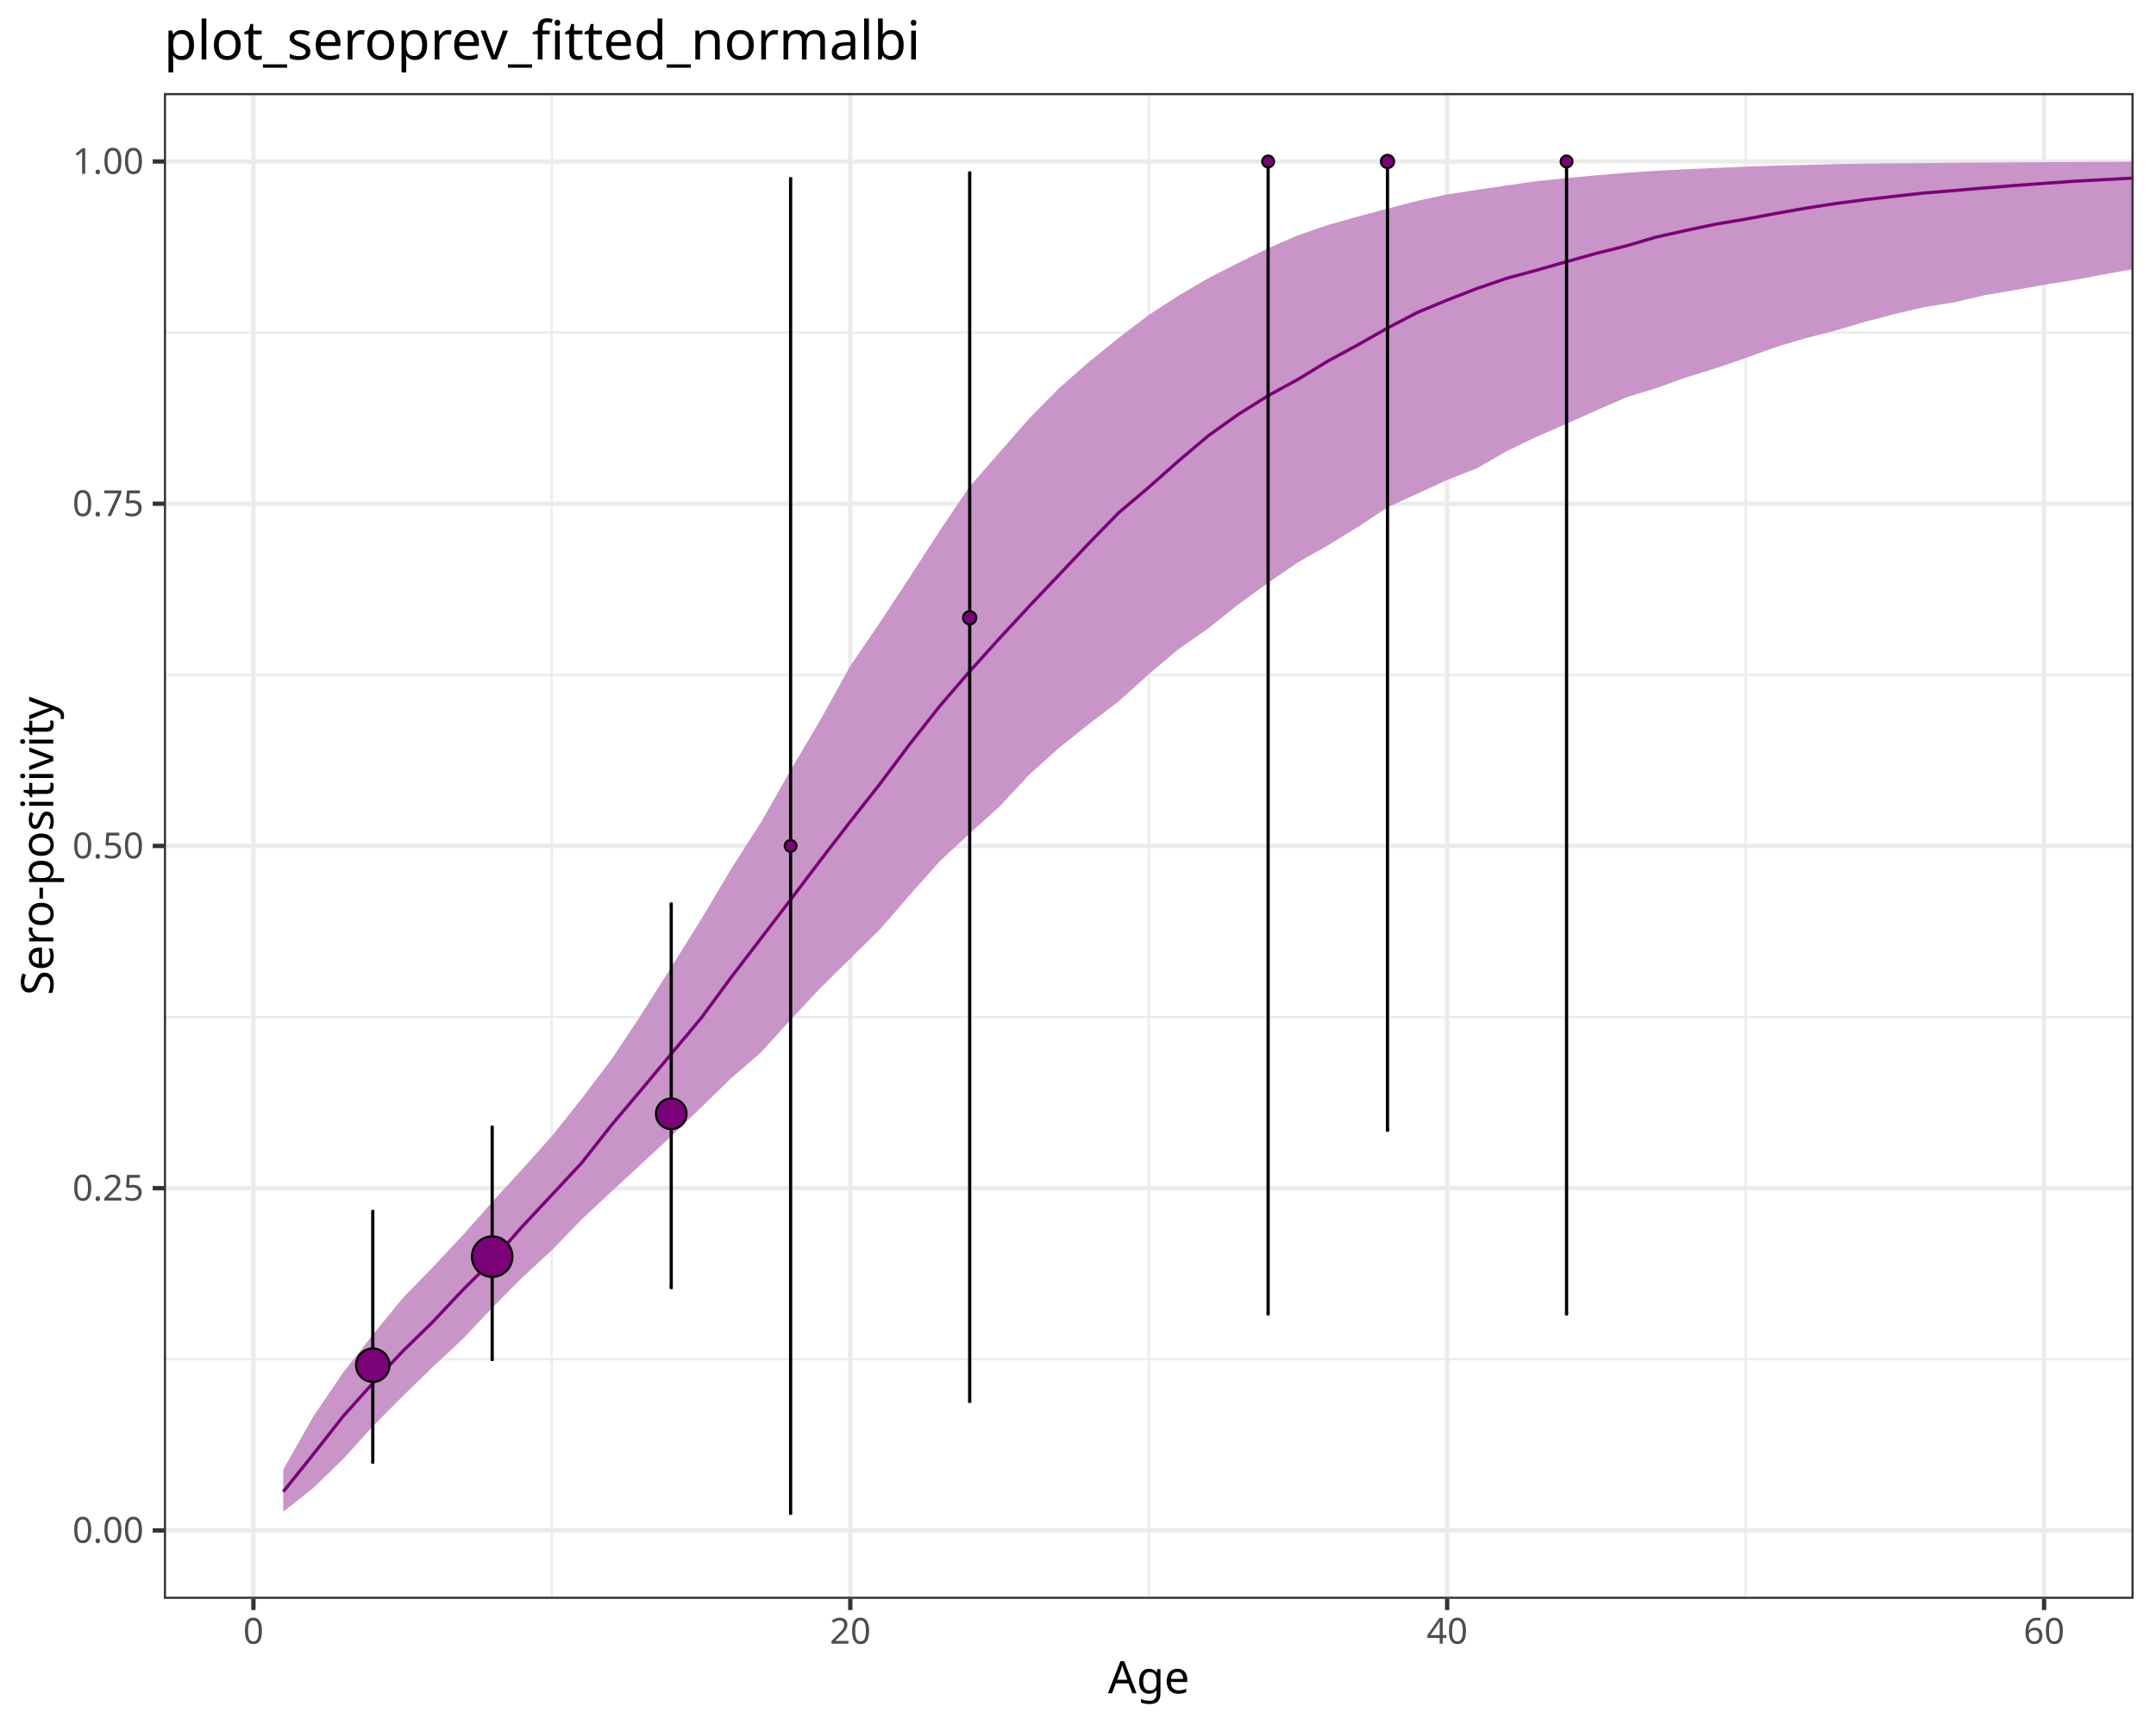
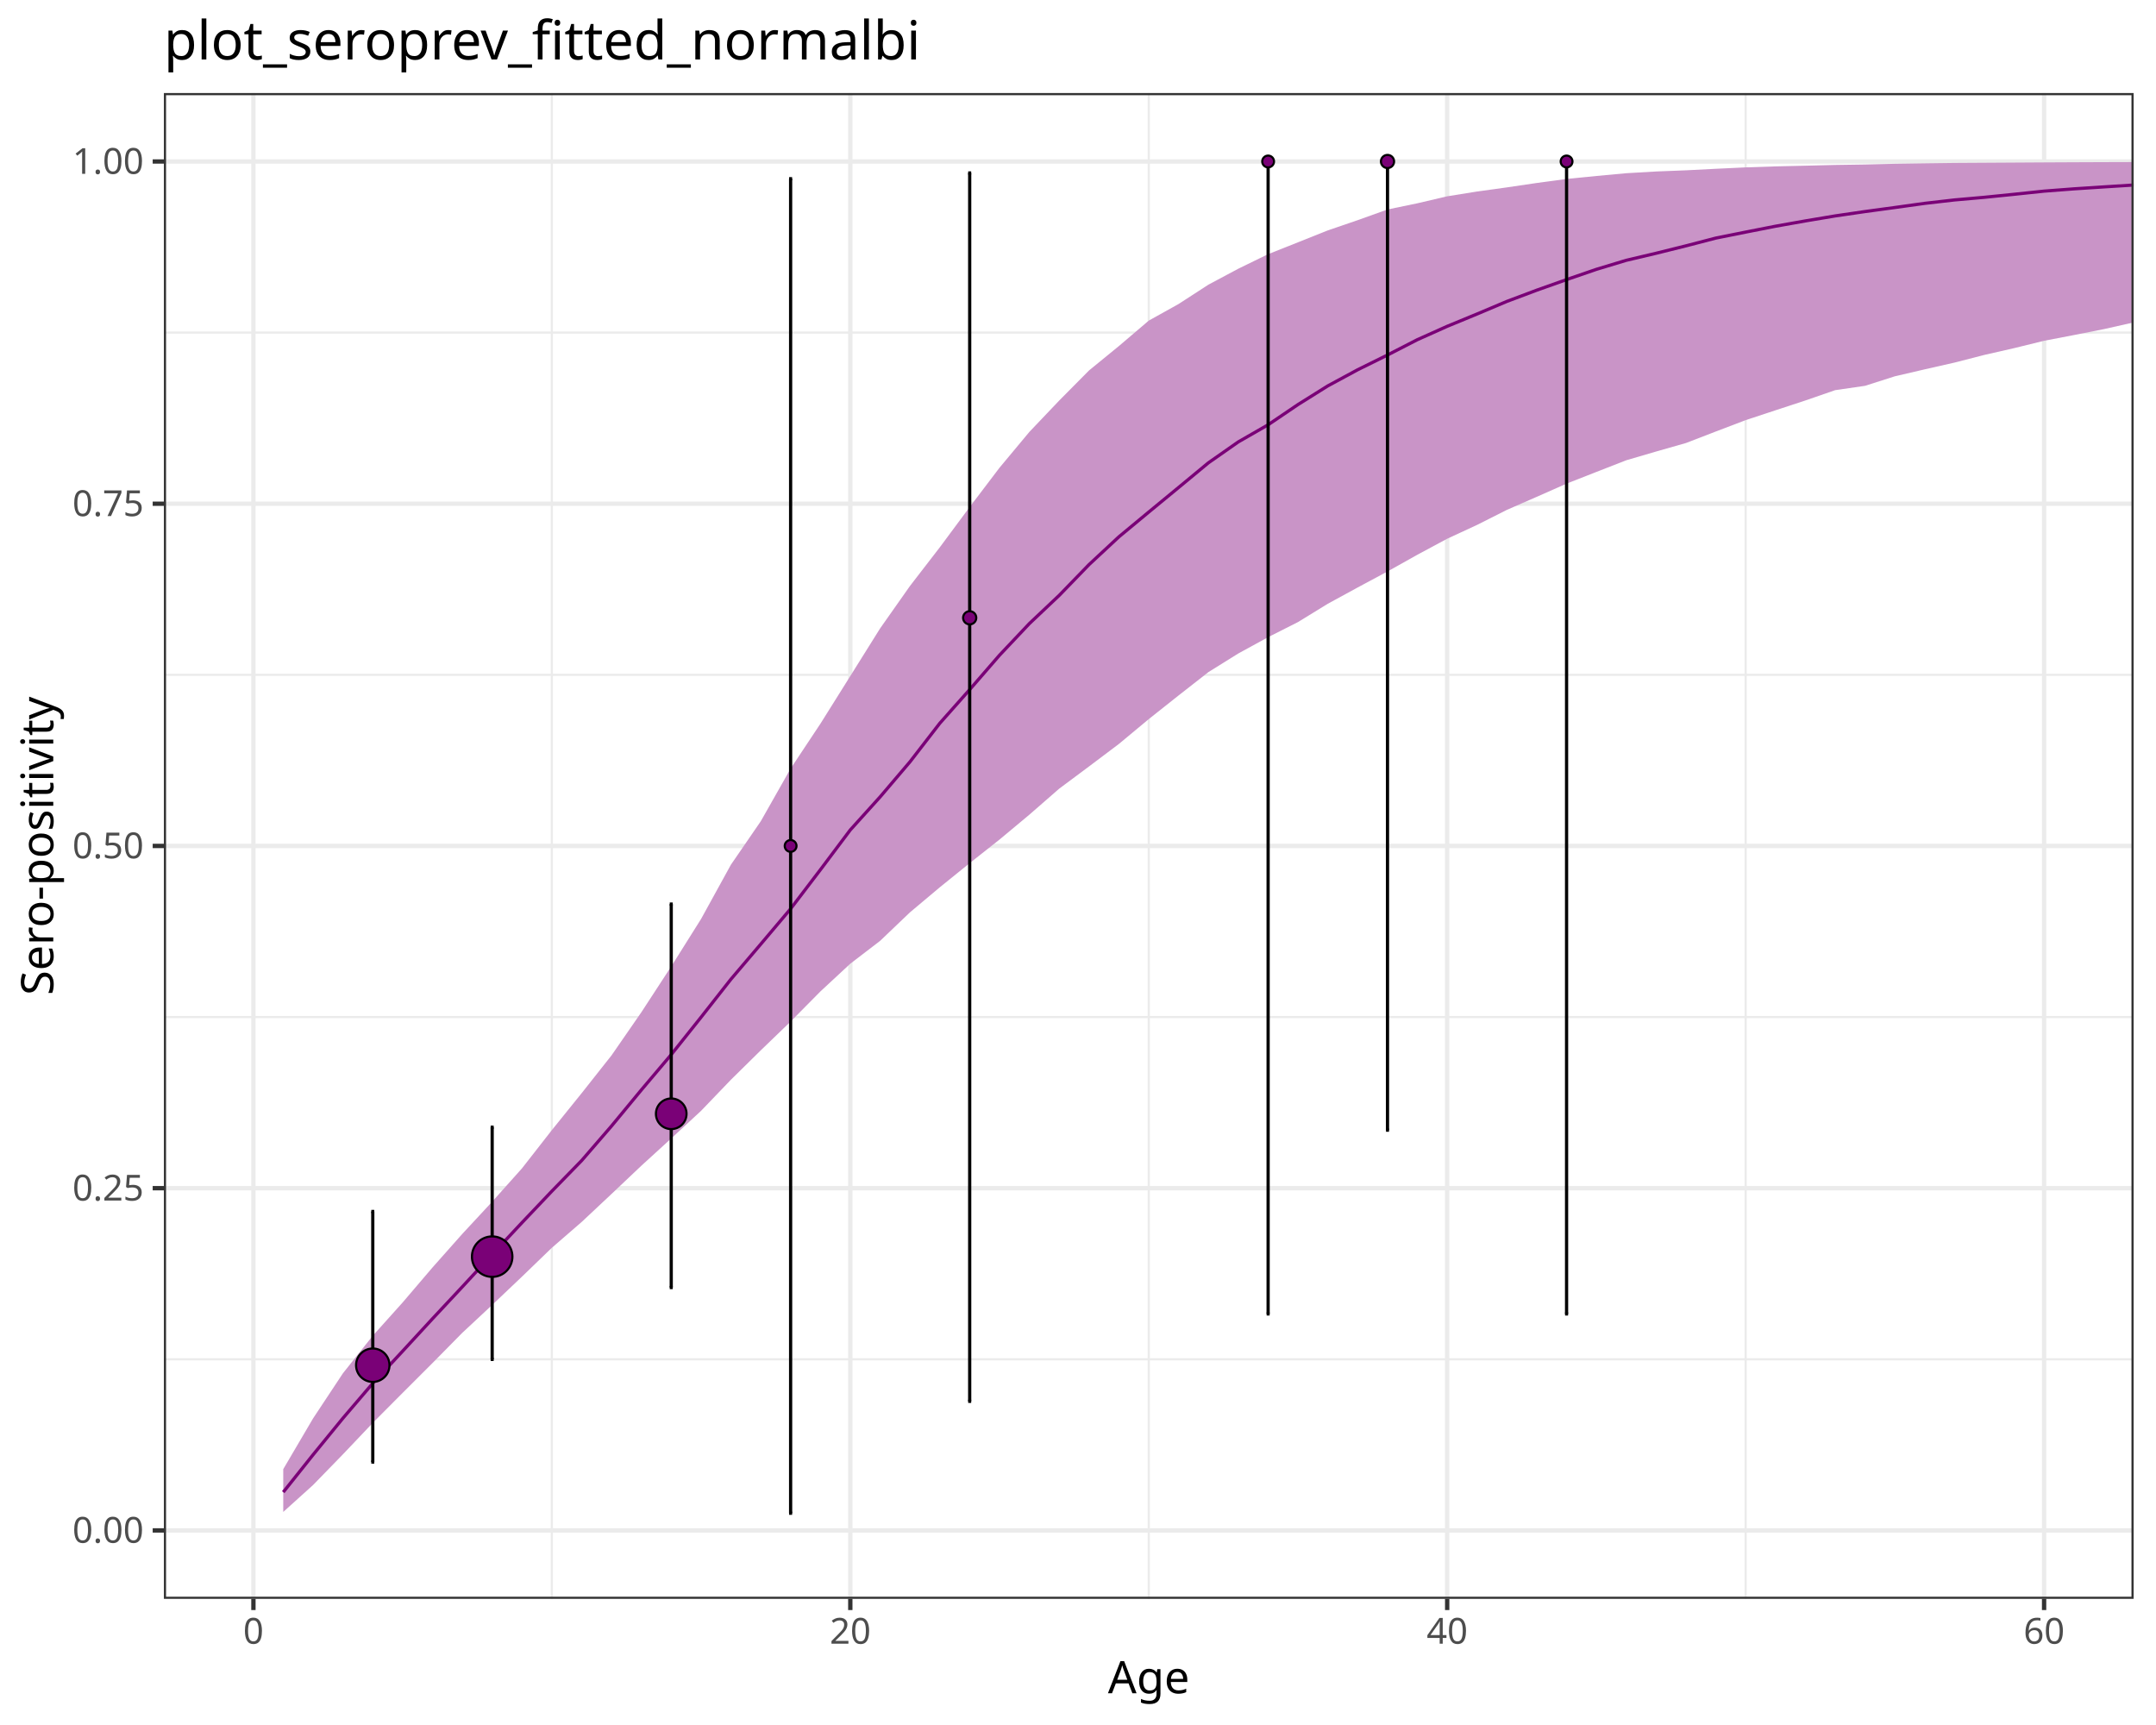
<svg xmlns="http://www.w3.org/2000/svg" class="svglite" data-engine-version="2.0" width="720.00pt" height="576.00pt" viewBox="0 0 720.00 576.00">
  <defs>
    <style type="text/css">
    .svglite line, .svglite polyline, .svglite polygon, .svglite path, .svglite rect, .svglite circle {
      fill: none;
      stroke: #000000;
      stroke-linecap: round;
      stroke-linejoin: round;
      stroke-miterlimit: 10.00;
    }
  </style>
  </defs>
  <rect width="100%" height="100%" style="stroke: none; fill: #FFFFFF;" />
  <defs>
    <clipPath id="cpMC4wMHw3MjAuMDB8MC4wMHw1NzYuMDA=">
      <rect x="0.00" y="0.00" width="720.00" height="576.00" />
    </clipPath>
  </defs>
  <g clip-path="url(#cpMC4wMHw3MjAuMDB8MC4wMHw1NzYuMDA=)">
    <rect x="0.00" y="0.00" width="720.00" height="576.00" style="stroke-width: 1.45; stroke: #FFFFFF; fill: #FFFFFF;" />
  </g>
  <defs>
    <clipPath id="cpNTQuNzN8NzEyLjUzfDMxLjA3fDUzMy44OA==">
      <rect x="54.73" y="31.07" width="657.80" height="502.81" />
    </clipPath>
  </defs>
  <g clip-path="url(#cpNTQuNzN8NzEyLjUzfDMxLjA3fDUzMy44OA==)">
    <rect x="54.73" y="31.07" width="657.80" height="502.81" style="stroke-width: 1.45; stroke: none; fill: #FFFFFF;" />
    <polyline points="54.73,453.89 712.53,453.89 " style="stroke-width: 0.73; stroke: #EBEBEB; stroke-linecap: butt;" />
    <polyline points="54.73,339.61 712.53,339.61 " style="stroke-width: 0.73; stroke: #EBEBEB; stroke-linecap: butt;" />
    <polyline points="54.73,225.34 712.53,225.34 " style="stroke-width: 0.73; stroke: #EBEBEB; stroke-linecap: butt;" />
    <polyline points="54.73,111.06 712.53,111.06 " style="stroke-width: 0.73; stroke: #EBEBEB; stroke-linecap: butt;" />
    <polyline points="184.29,533.88 184.29,31.07 " style="stroke-width: 0.73; stroke: #EBEBEB; stroke-linecap: butt;" />
    <polyline points="383.63,533.88 383.63,31.07 " style="stroke-width: 0.73; stroke: #EBEBEB; stroke-linecap: butt;" />
    <polyline points="582.96,533.88 582.96,31.07 " style="stroke-width: 0.73; stroke: #EBEBEB; stroke-linecap: butt;" />
    <polyline points="54.73,511.03 712.53,511.03 " style="stroke-width: 1.45; stroke: #EBEBEB; stroke-linecap: butt;" />
    <polyline points="54.73,396.75 712.53,396.75 " style="stroke-width: 1.45; stroke: #EBEBEB; stroke-linecap: butt;" />
    <polyline points="54.73,282.47 712.53,282.47 " style="stroke-width: 1.45; stroke: #EBEBEB; stroke-linecap: butt;" />
    <polyline points="54.73,168.20 712.53,168.20 " style="stroke-width: 1.45; stroke: #EBEBEB; stroke-linecap: butt;" />
    <polyline points="54.73,53.92 712.53,53.92 " style="stroke-width: 1.45; stroke: #EBEBEB; stroke-linecap: butt;" />
    <polyline points="84.63,533.88 84.63,31.07 " style="stroke-width: 1.45; stroke: #EBEBEB; stroke-linecap: butt;" />
    <polyline points="283.96,533.88 283.96,31.07 " style="stroke-width: 1.45; stroke: #EBEBEB; stroke-linecap: butt;" />
    <polyline points="483.29,533.88 483.29,31.07 " style="stroke-width: 1.45; stroke: #EBEBEB; stroke-linecap: butt;" />
    <polyline points="682.63,533.88 682.63,31.07 " style="stroke-width: 1.45; stroke: #EBEBEB; stroke-linecap: butt;" />
-     <polygon points="94.59,490.72 104.56,473.10 114.53,458.41 124.49,445.72 134.46,433.48 144.43,423.24 154.39,412.62 164.36,401.38 174.33,390.47 184.29,379.39 194.26,366.84 204.23,353.74 214.19,338.70 224.16,322.97 234.13,307.04 244.09,290.26 254.06,274.69 264.03,257.18 273.99,240.35 283.96,222.36 293.93,207.76 303.89,192.59 313.86,177.19 323.83,162.43 333.79,151.05 343.76,139.68 353.73,129.57 363.69,120.82 373.66,112.77 383.63,105.16 393.59,98.71 403.56,92.87 413.53,87.80 423.49,82.91 433.46,78.56 443.43,75.13 453.39,72.34 463.36,69.66 473.33,67.07 483.29,64.91 493.26,63.38 503.23,61.91 513.19,60.50 523.16,59.47 533.13,58.53 543.09,57.69 553.06,57.02 563.03,56.51 572.99,56.08 582.96,55.65 592.93,55.31 602.89,55.07 612.86,54.80 622.83,54.63 632.79,54.52 642.76,54.46 652.73,54.35 662.69,54.27 672.66,54.21 682.63,54.15 692.59,54.09 702.56,54.06 712.53,54.03 722.49,54.01 732.46,53.99 742.43,53.98 752.39,53.97 762.36,53.96 772.33,53.95 782.29,53.95 792.26,53.94 802.23,53.94 812.19,53.94 822.16,53.93 832.13,53.93 842.09,53.93 852.06,53.93 862.03,53.93 872.00,53.93 881.96,53.93 881.96,72.13 872.00,72.65 862.03,73.29 852.06,73.86 842.09,74.72 832.13,75.63 822.16,76.59 812.19,77.15 802.23,78.17 792.26,79.23 782.29,80.25 772.33,81.94 762.36,83.03 752.39,84.56 742.43,85.84 732.46,87.05 722.49,88.42 712.53,89.86 702.56,91.62 692.59,93.51 682.63,95.09 672.66,96.91 662.69,98.59 652.73,100.93 642.76,102.52 632.79,104.85 622.83,107.44 612.86,110.42 602.89,112.96 592.93,115.92 582.96,119.56 572.99,122.96 563.03,126.04 553.06,129.63 543.09,132.68 533.13,137.02 523.16,141.50 513.19,145.83 503.23,150.60 493.26,156.34 483.29,160.27 473.33,164.84 463.36,169.41 453.39,176.03 443.43,182.13 433.46,187.77 423.49,194.61 413.53,201.82 403.56,209.81 393.59,216.76 383.63,225.12 373.66,234.13 363.69,241.73 353.73,249.68 343.76,258.64 333.79,269.33 323.83,278.28 313.86,287.58 303.89,298.76 293.93,310.27 283.96,320.06 273.99,329.88 264.03,340.52 254.06,351.50 244.09,360.09 234.13,369.82 224.16,379.36 214.19,388.68 204.23,397.85 194.26,407.18 184.29,417.47 174.33,426.65 164.36,436.69 154.39,447.28 144.43,456.54 134.46,466.25 124.49,476.27 114.53,487.25 104.56,496.91 94.59,504.80 " style="stroke-width: 0.00; stroke: none; stroke-linecap: butt; fill: #C994C7;" />
-     <polyline points="94.59,490.72 104.56,473.10 114.53,458.41 124.49,445.72 134.46,433.48 144.43,423.24 154.39,412.62 164.36,401.38 174.33,390.47 184.29,379.39 194.26,366.84 204.23,353.74 214.19,338.70 224.16,322.97 234.13,307.04 244.09,290.26 254.06,274.69 264.03,257.18 273.99,240.35 283.96,222.36 293.93,207.76 303.89,192.59 313.86,177.19 323.83,162.43 333.79,151.05 343.76,139.68 353.73,129.57 363.69,120.82 373.66,112.77 383.63,105.16 393.59,98.71 403.56,92.87 413.53,87.80 423.49,82.91 433.46,78.56 443.43,75.13 453.39,72.34 463.36,69.66 473.33,67.07 483.29,64.91 493.26,63.38 503.23,61.91 513.19,60.50 523.16,59.47 533.13,58.53 543.09,57.69 553.06,57.02 563.03,56.51 572.99,56.08 582.96,55.65 592.93,55.31 602.89,55.07 612.86,54.80 622.83,54.63 632.79,54.52 642.76,54.46 652.73,54.35 662.69,54.27 672.66,54.21 682.63,54.15 692.59,54.09 702.56,54.06 712.53,54.03 722.49,54.01 732.46,53.99 742.43,53.98 752.39,53.97 762.36,53.96 772.33,53.95 782.29,53.95 792.26,53.94 802.23,53.94 812.19,53.94 822.16,53.93 832.13,53.93 842.09,53.93 852.06,53.93 862.03,53.93 872.00,53.93 881.96,53.93 " style="stroke-width: 1.07; stroke: none; stroke-linecap: butt;" />
-     <polyline points="881.96,72.13 872.00,72.65 862.03,73.29 852.06,73.86 842.09,74.72 832.13,75.63 822.16,76.59 812.19,77.15 802.23,78.17 792.26,79.23 782.29,80.25 772.33,81.94 762.36,83.03 752.39,84.56 742.43,85.84 732.46,87.05 722.49,88.42 712.53,89.86 702.56,91.62 692.59,93.51 682.63,95.09 672.66,96.91 662.69,98.59 652.73,100.93 642.76,102.52 632.79,104.85 622.83,107.44 612.86,110.42 602.89,112.96 592.93,115.92 582.96,119.56 572.99,122.96 563.03,126.04 553.06,129.63 543.09,132.68 533.13,137.02 523.16,141.50 513.19,145.83 503.23,150.60 493.26,156.34 483.29,160.27 473.33,164.84 463.36,169.41 453.39,176.03 443.43,182.13 433.46,187.77 423.49,194.61 413.53,201.82 403.56,209.81 393.59,216.76 383.63,225.12 373.66,234.13 363.69,241.73 353.73,249.68 343.76,258.64 333.79,269.33 323.83,278.28 313.86,287.58 303.89,298.76 293.93,310.27 283.96,320.06 273.99,329.88 264.03,340.52 254.06,351.50 244.09,360.09 234.13,369.82 224.16,379.36 214.19,388.68 204.23,397.85 194.26,407.18 184.29,417.47 174.33,426.65 164.36,436.69 154.39,447.28 144.43,456.54 134.46,466.25 124.49,476.27 114.53,487.25 104.56,496.91 94.59,504.80 " style="stroke-width: 1.07; stroke: none; stroke-linecap: butt;" />
-     <polyline points="94.59,498.10 104.56,485.68 114.53,472.99 124.49,461.88 134.46,451.21 144.43,441.50 154.39,430.90 164.36,420.99 174.33,409.64 184.29,398.99 194.26,388.29 204.23,375.66 214.19,363.86 224.16,351.91 234.13,339.98 244.09,326.46 254.06,313.44 264.03,300.43 273.99,287.25 283.96,274.34 293.93,261.65 303.89,248.38 313.86,235.74 323.83,224.18 333.79,213.15 343.76,202.38 353.73,191.89 363.69,181.35 373.66,171.15 383.63,162.72 393.59,153.89 403.56,145.46 413.53,138.36 423.49,132.12 433.46,126.67 443.43,120.58 453.39,115.19 463.36,109.54 473.33,104.34 483.29,100.19 493.26,96.33 503.23,92.91 513.19,90.21 523.16,87.37 533.13,84.59 543.09,82.11 553.06,79.17 563.03,76.95 572.99,74.85 582.96,73.17 592.93,71.29 602.89,69.54 612.86,67.98 622.83,66.68 632.79,65.53 642.76,64.42 652.73,63.62 662.69,62.76 672.66,61.96 682.63,61.23 692.59,60.52 702.56,59.99 712.53,59.46 722.49,58.95 732.46,58.52 742.43,58.13 752.39,57.69 762.36,57.32 772.33,57.00 782.29,56.76 792.26,56.53 802.23,56.33 812.19,56.09 822.16,55.88 832.13,55.69 842.09,55.52 852.06,55.38 862.03,55.23 872.00,55.10 881.96,54.99 " style="stroke-width: 1.07; stroke: #7A0177; stroke-linecap: butt;" />
+     <polygon points="94.59,490.57 104.56,473.61 114.53,458.55 124.49,446.02 134.46,434.91 144.43,423.23 154.39,412.01 164.36,401.27 174.33,390.11 184.29,377.36 194.26,365.00 204.23,352.39 214.19,337.99 224.16,322.71 234.13,306.84 244.09,288.74 254.06,274.23 264.03,256.64 273.99,241.64 283.96,225.74 293.93,209.81 303.89,195.66 313.86,182.74 323.83,169.30 333.79,156.18 343.76,144.22 353.73,133.74 363.69,123.69 373.66,115.55 383.63,107.06 393.59,101.51 403.56,95.05 413.53,89.73 423.49,84.87 433.46,80.91 443.43,76.93 453.39,73.52 463.36,69.95 473.33,67.88 483.29,65.55 493.26,63.95 503.23,62.57 513.19,61.10 523.16,59.75 533.13,58.76 543.09,57.84 553.06,57.26 563.03,56.87 572.99,56.36 582.96,55.89 592.93,55.56 602.89,55.33 612.86,55.08 622.83,54.93 632.79,54.69 642.76,54.54 652.73,54.41 662.69,54.35 672.66,54.29 682.63,54.23 692.59,54.18 702.56,54.14 712.53,54.11 722.49,54.08 732.46,54.05 742.43,54.03 752.39,54.01 762.36,54.00 772.33,53.98 782.29,53.97 792.26,53.96 802.23,53.96 812.19,53.95 822.16,53.95 832.13,53.94 842.09,53.94 852.06,53.94 862.03,53.93 872.00,53.93 881.96,53.93 881.96,85.10 872.00,86.13 862.03,87.18 852.06,88.22 842.09,89.35 832.13,90.57 822.16,91.77 812.19,93.54 802.23,94.87 792.26,95.88 782.29,97.22 772.33,98.74 762.36,99.98 752.39,100.97 742.43,102.71 732.46,104.25 722.49,105.58 712.53,107.66 702.56,109.91 692.59,111.88 682.63,113.79 672.66,116.24 662.69,118.51 652.73,121.07 642.76,123.33 632.79,125.65 622.83,128.83 612.86,130.28 602.89,133.73 592.93,137.00 582.96,140.29 572.99,144.09 563.03,147.93 553.06,150.77 543.09,153.69 533.13,157.58 523.16,161.49 513.19,165.90 503.23,170.25 493.26,175.28 483.29,179.89 473.33,185.24 463.36,190.82 453.39,196.17 443.43,201.60 433.46,207.72 423.49,212.76 413.53,218.21 403.56,224.42 393.59,232.22 383.63,240.12 373.66,248.41 363.69,255.92 353.73,263.34 343.76,272.03 333.79,280.34 323.83,288.21 313.86,296.27 303.89,304.64 293.93,314.15 283.96,321.79 273.99,331.04 264.03,341.11 254.06,350.72 244.09,360.54 234.13,370.91 224.16,380.14 214.19,389.24 204.23,398.67 194.26,408.02 184.29,416.65 174.33,426.27 164.36,435.74 154.39,445.04 144.43,455.14 134.46,465.10 124.49,475.12 114.53,485.61 104.56,495.86 94.59,504.86 " style="stroke-width: 0.00; stroke: none; stroke-linecap: butt; fill: #C994C7;" />
+     <polyline points="94.59,490.57 104.56,473.61 114.53,458.55 124.49,446.02 134.46,434.91 144.43,423.23 154.39,412.01 164.36,401.27 174.33,390.11 184.29,377.36 194.26,365.00 204.23,352.39 214.19,337.99 224.16,322.71 234.13,306.84 244.09,288.74 254.06,274.23 264.03,256.64 273.99,241.64 283.96,225.74 293.93,209.81 303.89,195.66 313.86,182.74 323.83,169.30 333.79,156.18 343.76,144.22 353.73,133.74 363.69,123.69 373.66,115.55 383.63,107.06 393.59,101.51 403.56,95.05 413.53,89.73 423.49,84.87 433.46,80.91 443.43,76.93 453.39,73.52 463.36,69.95 473.33,67.88 483.29,65.55 493.26,63.95 503.23,62.57 513.19,61.10 523.16,59.75 533.13,58.76 543.09,57.84 553.06,57.26 563.03,56.87 572.99,56.36 582.96,55.89 592.93,55.56 602.89,55.33 612.86,55.08 622.83,54.93 632.79,54.69 642.76,54.54 652.73,54.41 662.69,54.35 672.66,54.29 682.63,54.23 692.59,54.18 702.56,54.14 712.53,54.11 722.49,54.08 732.46,54.05 742.43,54.03 752.39,54.01 762.36,54.00 772.33,53.98 782.29,53.97 792.26,53.96 802.23,53.96 812.19,53.95 822.16,53.95 832.13,53.94 842.09,53.94 852.06,53.94 862.03,53.93 872.00,53.93 881.96,53.93 " style="stroke-width: 1.07; stroke: none; stroke-linecap: butt;" />
+     <polyline points="881.96,85.10 872.00,86.13 862.03,87.18 852.06,88.22 842.09,89.35 832.13,90.57 822.16,91.77 812.19,93.54 802.23,94.87 792.26,95.88 782.29,97.22 772.33,98.74 762.36,99.98 752.39,100.97 742.43,102.71 732.46,104.25 722.49,105.58 712.53,107.66 702.56,109.91 692.59,111.88 682.63,113.79 672.66,116.24 662.69,118.51 652.73,121.07 642.76,123.33 632.79,125.65 622.83,128.83 612.86,130.28 602.89,133.73 592.93,137.00 582.96,140.29 572.99,144.09 563.03,147.93 553.06,150.77 543.09,153.69 533.13,157.58 523.16,161.49 513.19,165.90 503.23,170.25 493.26,175.28 483.29,179.89 473.33,185.24 463.36,190.82 453.39,196.17 443.43,201.60 433.46,207.72 423.49,212.76 413.53,218.21 403.56,224.42 393.59,232.22 383.63,240.12 373.66,248.41 363.69,255.92 353.73,263.34 343.76,272.03 333.79,280.34 323.83,288.21 313.86,296.27 303.89,304.64 293.93,314.15 283.96,321.79 273.99,331.04 264.03,341.11 254.06,350.72 244.09,360.54 234.13,370.91 224.16,380.14 214.19,389.24 204.23,398.67 194.26,408.02 184.29,416.65 174.33,426.27 164.36,435.74 154.39,445.04 144.43,455.14 134.46,465.10 124.49,475.12 114.53,485.61 104.56,495.86 94.59,504.86 " style="stroke-width: 1.07; stroke: none; stroke-linecap: butt;" />
+     <polyline points="94.59,498.25 104.56,485.75 114.53,473.55 124.49,461.89 134.46,451.16 144.43,440.34 154.39,429.68 164.36,418.89 174.33,408.24 184.29,397.75 194.26,387.51 204.23,375.98 214.19,363.93 224.16,352.14 234.13,339.65 244.09,326.98 254.06,315.26 264.03,303.46 273.99,290.39 283.96,277.12 293.93,266.08 303.89,254.38 313.86,241.49 323.83,230.26 333.79,218.78 343.76,208.22 353.73,198.80 363.69,188.52 373.66,179.25 383.63,170.98 393.59,162.78 403.56,154.53 413.53,147.56 423.49,141.84 433.46,135.09 443.43,128.85 453.39,123.47 463.36,118.54 473.33,113.42 483.29,108.96 493.26,104.85 503.23,100.64 513.19,96.90 523.16,93.36 533.13,89.93 543.09,86.92 553.06,84.57 563.03,82.09 572.99,79.50 582.96,77.50 592.93,75.54 602.89,73.77 612.86,72.10 622.83,70.64 632.79,69.29 642.76,67.90 652.73,66.76 662.69,65.88 672.66,64.87 682.63,63.82 692.59,63.06 702.56,62.41 712.53,61.78 722.49,61.14 732.46,60.59 742.43,60.07 752.39,59.60 762.36,59.22 772.33,58.73 782.29,58.36 792.26,58.06 802.23,57.74 812.19,57.45 822.16,57.16 832.13,56.92 842.09,56.70 852.06,56.50 862.03,56.29 872.00,56.11 881.96,55.95 " style="stroke-width: 1.07; stroke: #7A0177; stroke-linecap: butt;" />
    <polyline points="124.00,404.53 124.99,404.53 " style="stroke-width: 1.07; stroke-linecap: butt;" />
    <polyline points="124.49,404.53 124.49,488.20 " style="stroke-width: 1.07; stroke-linecap: butt;" />
    <polyline points="124.00,488.20 124.99,488.20 " style="stroke-width: 1.07; stroke-linecap: butt;" />
    <polyline points="163.86,376.38 164.86,376.38 " style="stroke-width: 1.07; stroke-linecap: butt;" />
    <polyline points="164.36,376.38 164.36,453.92 " style="stroke-width: 1.07; stroke-linecap: butt;" />
    <polyline points="163.86,453.92 164.86,453.92 " style="stroke-width: 1.07; stroke-linecap: butt;" />
    <polyline points="223.66,301.88 224.66,301.88 " style="stroke-width: 1.07; stroke-linecap: butt;" />
    <polyline points="224.16,301.88 224.16,429.92 " style="stroke-width: 1.07; stroke-linecap: butt;" />
    <polyline points="223.66,429.92 224.66,429.92 " style="stroke-width: 1.07; stroke-linecap: butt;" />
    <polyline points="263.53,59.67 264.53,59.67 " style="stroke-width: 1.07; stroke-linecap: butt;" />
    <polyline points="264.03,59.67 264.03,505.28 " style="stroke-width: 1.07; stroke-linecap: butt;" />
    <polyline points="263.53,505.28 264.53,505.28 " style="stroke-width: 1.07; stroke-linecap: butt;" />
    <polyline points="323.33,57.76 324.33,57.76 " style="stroke-width: 1.07; stroke-linecap: butt;" />
    <polyline points="323.83,57.76 323.83,467.92 " style="stroke-width: 1.07; stroke-linecap: butt;" />
    <polyline points="323.33,467.92 324.33,467.92 " style="stroke-width: 1.07; stroke-linecap: butt;" />
    <polyline points="423.00,53.92 423.99,53.92 " style="stroke-width: 1.07; stroke-linecap: butt;" />
    <polyline points="423.49,53.92 423.49,438.75 " style="stroke-width: 1.07; stroke-linecap: butt;" />
    <polyline points="423.00,438.75 423.99,438.75 " style="stroke-width: 1.07; stroke-linecap: butt;" />
    <polyline points="462.86,53.92 463.86,53.92 " style="stroke-width: 1.07; stroke-linecap: butt;" />
    <polyline points="463.36,53.92 463.36,377.37 " style="stroke-width: 1.07; stroke-linecap: butt;" />
    <polyline points="462.86,377.37 463.86,377.37 " style="stroke-width: 1.07; stroke-linecap: butt;" />
    <polyline points="522.66,53.92 523.66,53.92 " style="stroke-width: 1.07; stroke-linecap: butt;" />
    <polyline points="523.16,53.92 523.16,438.75 " style="stroke-width: 1.07; stroke-linecap: butt;" />
    <polyline points="522.66,438.75 523.66,438.75 " style="stroke-width: 1.07; stroke-linecap: butt;" />
    <polyline points="722.00,53.92 722.99,53.92 " style="stroke-width: 1.07; stroke-linecap: butt;" />
    <polyline points="722.49,53.92 722.49,499.60 " style="stroke-width: 1.07; stroke-linecap: butt;" />
    <polyline points="722.00,499.60 722.99,499.60 " style="stroke-width: 1.07; stroke-linecap: butt;" />
    <circle cx="124.49" cy="455.86" r="5.58" style="stroke-width: 0.71; fill: #7A0177;" />
    <circle cx="164.36" cy="419.61" r="6.76" style="stroke-width: 0.71; fill: #7A0177;" />
    <circle cx="224.16" cy="371.91" r="5.11" style="stroke-width: 0.71; fill: #7A0177;" />
    <circle cx="264.03" cy="282.47" r="1.97" style="stroke-width: 0.71; fill: #7A0177;" />
    <circle cx="323.83" cy="206.29" r="2.20" style="stroke-width: 0.71; fill: #7A0177;" />
    <circle cx="423.49" cy="53.92" r="1.97" style="stroke-width: 0.71; fill: #7A0177;" />
    <circle cx="463.36" cy="53.92" r="2.20" style="stroke-width: 0.71; fill: #7A0177;" />
    <circle cx="523.16" cy="53.92" r="1.97" style="stroke-width: 0.71; fill: #7A0177;" />
    <circle cx="722.49" cy="53.92" r="1.42" style="stroke-width: 0.71; fill: #7A0177;" />
    <rect x="54.73" y="31.07" width="657.80" height="502.81" style="stroke-width: 1.45; stroke: #333333;" />
  </g>
  <g clip-path="url(#cpMC4wMHw3MjAuMDB8MC4wMHw1NzYuMDA=)">
    <text x="48.00" y="515.15" text-anchor="end" style="font-size: 12.00px; fill: #4D4D4D; font-family: sans;" textLength="23.36px" lengthAdjust="spacingAndGlyphs">0.00</text>
    <text x="48.00" y="400.88" text-anchor="end" style="font-size: 12.00px; fill: #4D4D4D; font-family: sans;" textLength="23.36px" lengthAdjust="spacingAndGlyphs">0.25</text>
    <text x="48.00" y="286.60" text-anchor="end" style="font-size: 12.00px; fill: #4D4D4D; font-family: sans;" textLength="23.36px" lengthAdjust="spacingAndGlyphs">0.50</text>
    <text x="48.00" y="172.33" text-anchor="end" style="font-size: 12.00px; fill: #4D4D4D; font-family: sans;" textLength="23.36px" lengthAdjust="spacingAndGlyphs">0.75</text>
    <text x="48.00" y="58.05" text-anchor="end" style="font-size: 12.00px; fill: #4D4D4D; font-family: sans;" textLength="23.36px" lengthAdjust="spacingAndGlyphs">1.00</text>
    <polyline points="50.99,511.03 54.73,511.03 " style="stroke-width: 1.45; stroke: #333333; stroke-linecap: butt;" />
    <polyline points="50.99,396.75 54.73,396.75 " style="stroke-width: 1.45; stroke: #333333; stroke-linecap: butt;" />
    <polyline points="50.99,282.47 54.73,282.47 " style="stroke-width: 1.45; stroke: #333333; stroke-linecap: butt;" />
    <polyline points="50.99,168.20 54.73,168.20 " style="stroke-width: 1.45; stroke: #333333; stroke-linecap: butt;" />
    <polyline points="50.99,53.92 54.73,53.92 " style="stroke-width: 1.45; stroke: #333333; stroke-linecap: butt;" />
    <polyline points="84.63,537.62 84.63,533.88 " style="stroke-width: 1.45; stroke: #333333; stroke-linecap: butt;" />
    <polyline points="283.96,537.62 283.96,533.88 " style="stroke-width: 1.45; stroke: #333333; stroke-linecap: butt;" />
    <polyline points="483.29,537.62 483.29,533.88 " style="stroke-width: 1.45; stroke: #333333; stroke-linecap: butt;" />
    <polyline points="682.63,537.62 682.63,533.88 " style="stroke-width: 1.45; stroke: #333333; stroke-linecap: butt;" />
    <text x="84.63" y="548.86" text-anchor="middle" style="font-size: 12.00px; fill: #4D4D4D; font-family: sans;" textLength="6.67px" lengthAdjust="spacingAndGlyphs">0</text>
    <text x="283.96" y="548.86" text-anchor="middle" style="font-size: 12.00px; fill: #4D4D4D; font-family: sans;" textLength="13.35px" lengthAdjust="spacingAndGlyphs">20</text>
    <text x="483.29" y="548.86" text-anchor="middle" style="font-size: 12.00px; fill: #4D4D4D; font-family: sans;" textLength="13.35px" lengthAdjust="spacingAndGlyphs">40</text>
    <text x="682.63" y="548.86" text-anchor="middle" style="font-size: 12.00px; fill: #4D4D4D; font-family: sans;" textLength="13.35px" lengthAdjust="spacingAndGlyphs">60</text>
    <text x="383.63" y="565.41" text-anchor="middle" style="font-size: 15.00px; font-family: sans;" textLength="26.69px" lengthAdjust="spacingAndGlyphs">Age</text>
    <text transform="translate(17.79,282.47) rotate(-90)" text-anchor="middle" style="font-size: 15.00px; font-family: sans;" textLength="94.21px" lengthAdjust="spacingAndGlyphs">Sero-positivity</text>
    <text x="54.73" y="19.86" style="font-size: 18.00px; font-family: sans;" textLength="237.16px" lengthAdjust="spacingAndGlyphs">plot_seroprev_fitted_normalbi</text>
  </g>
</svg>
